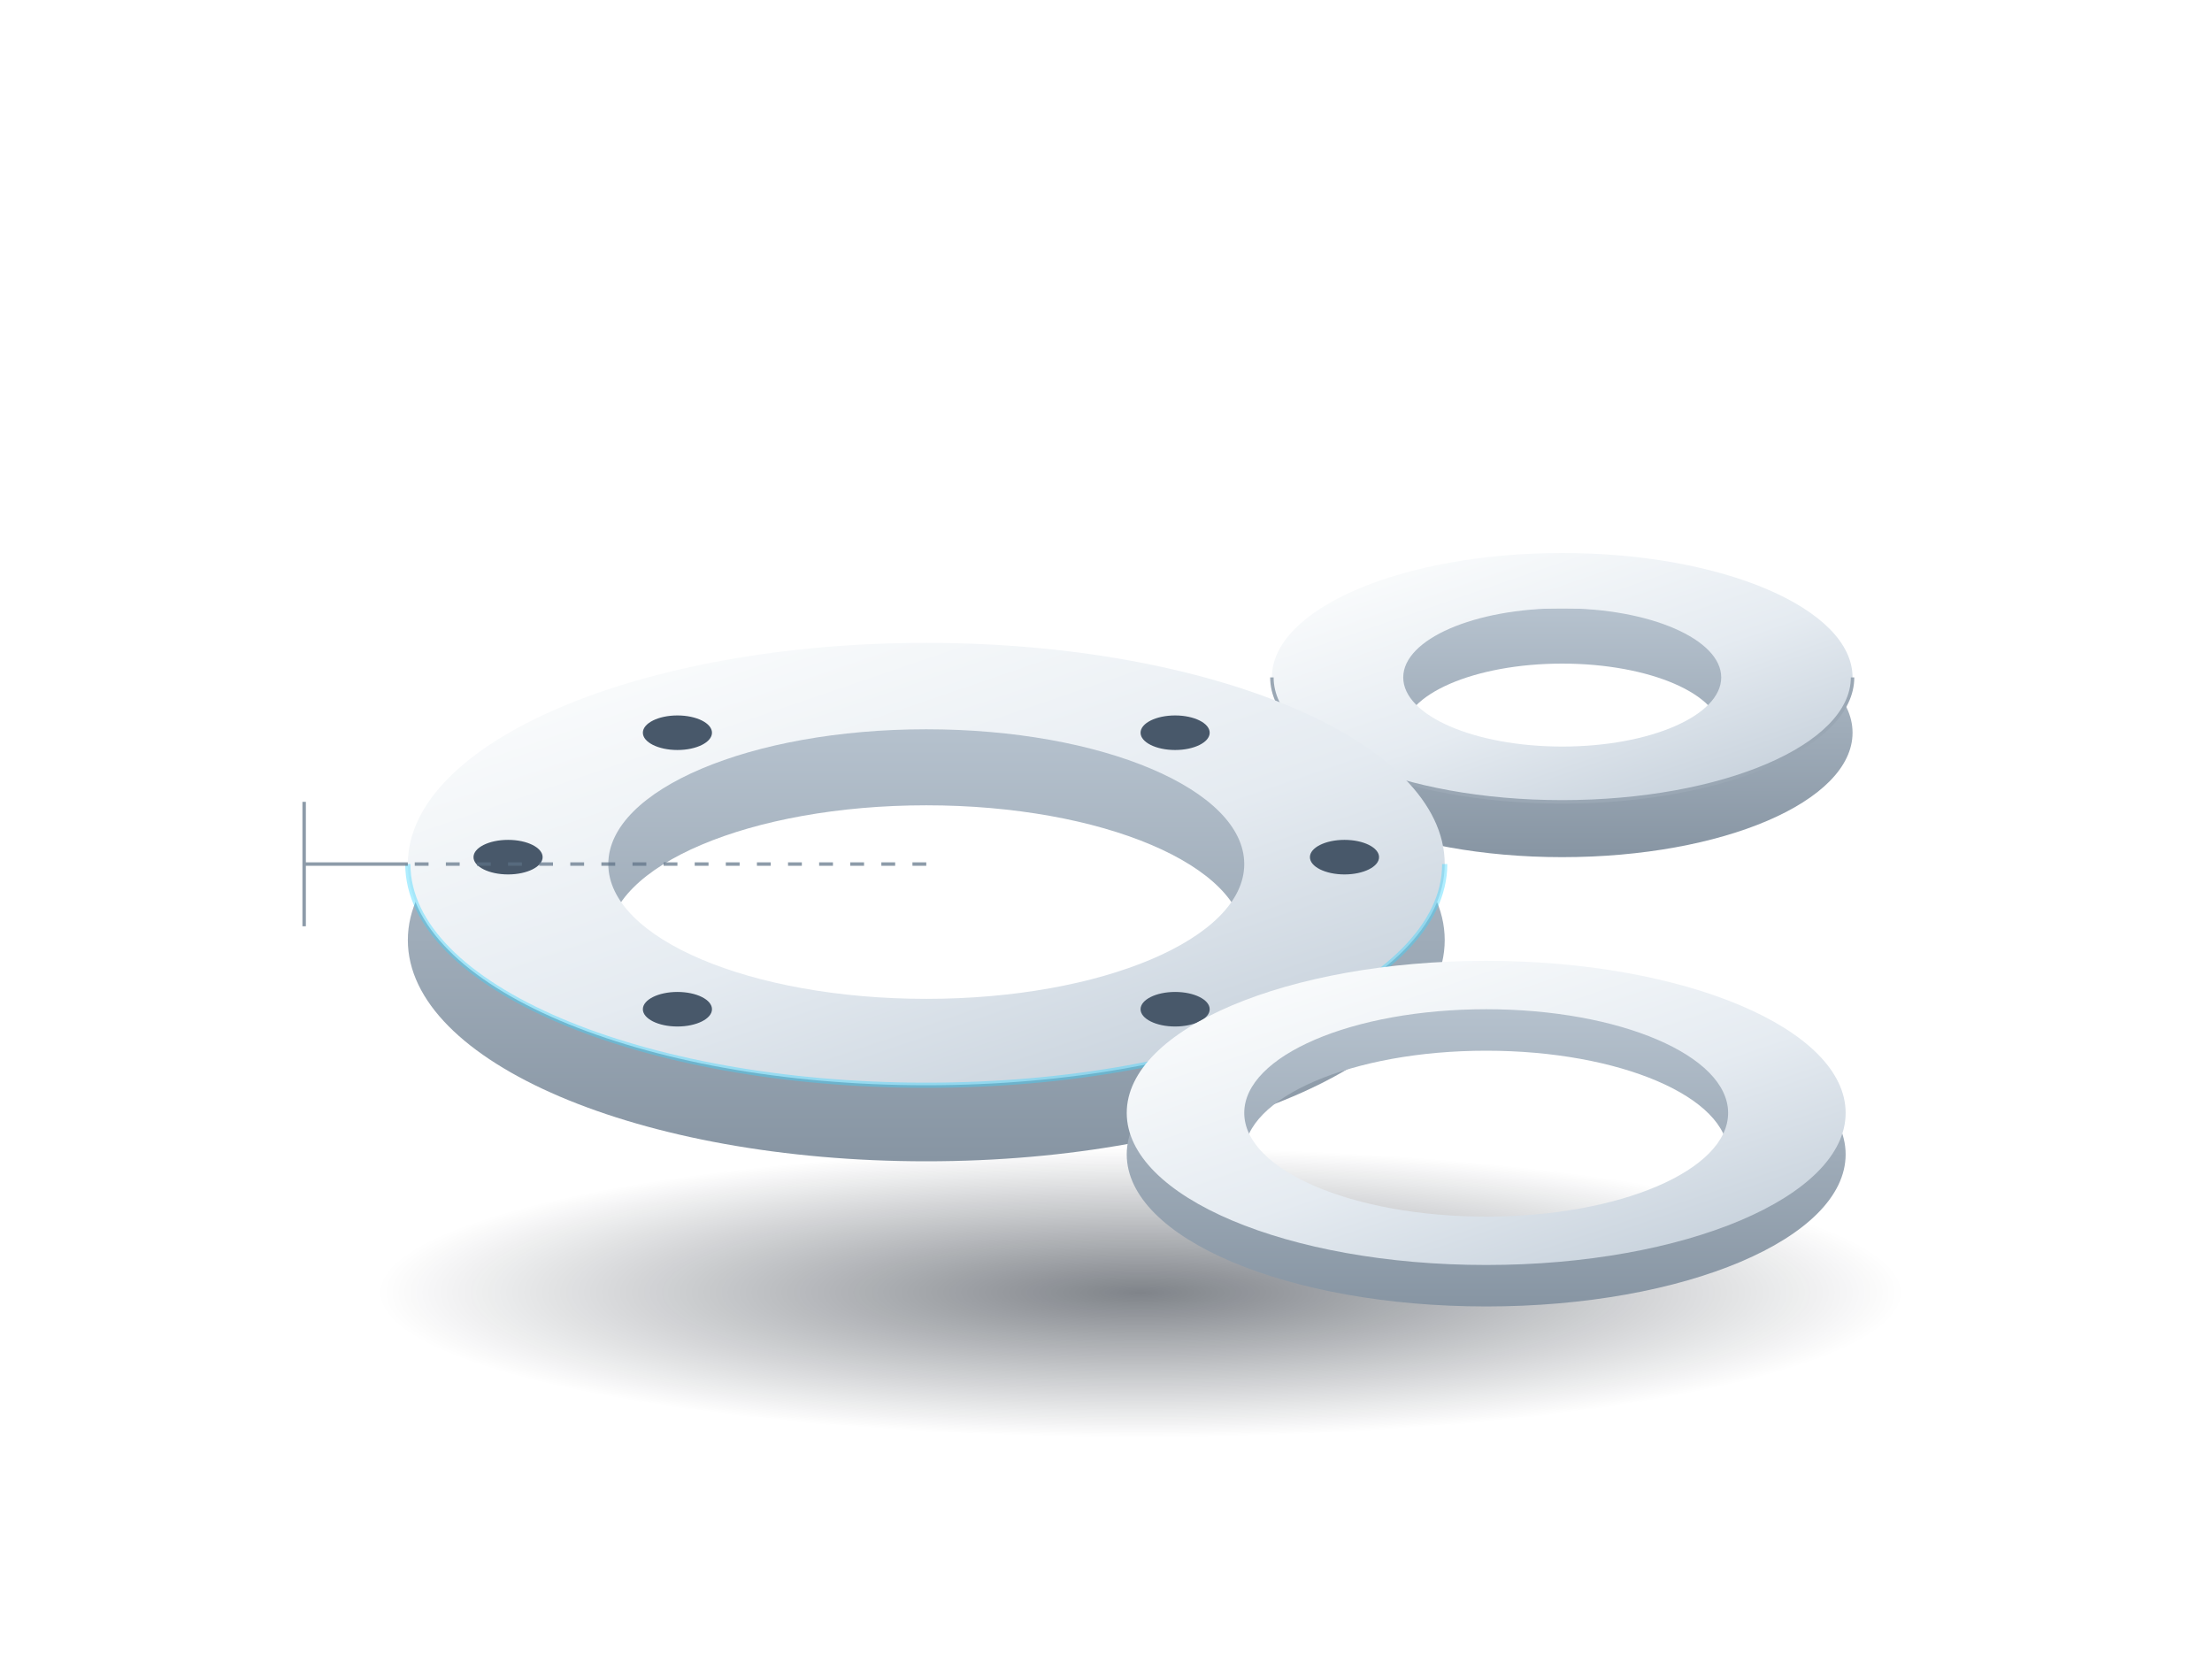
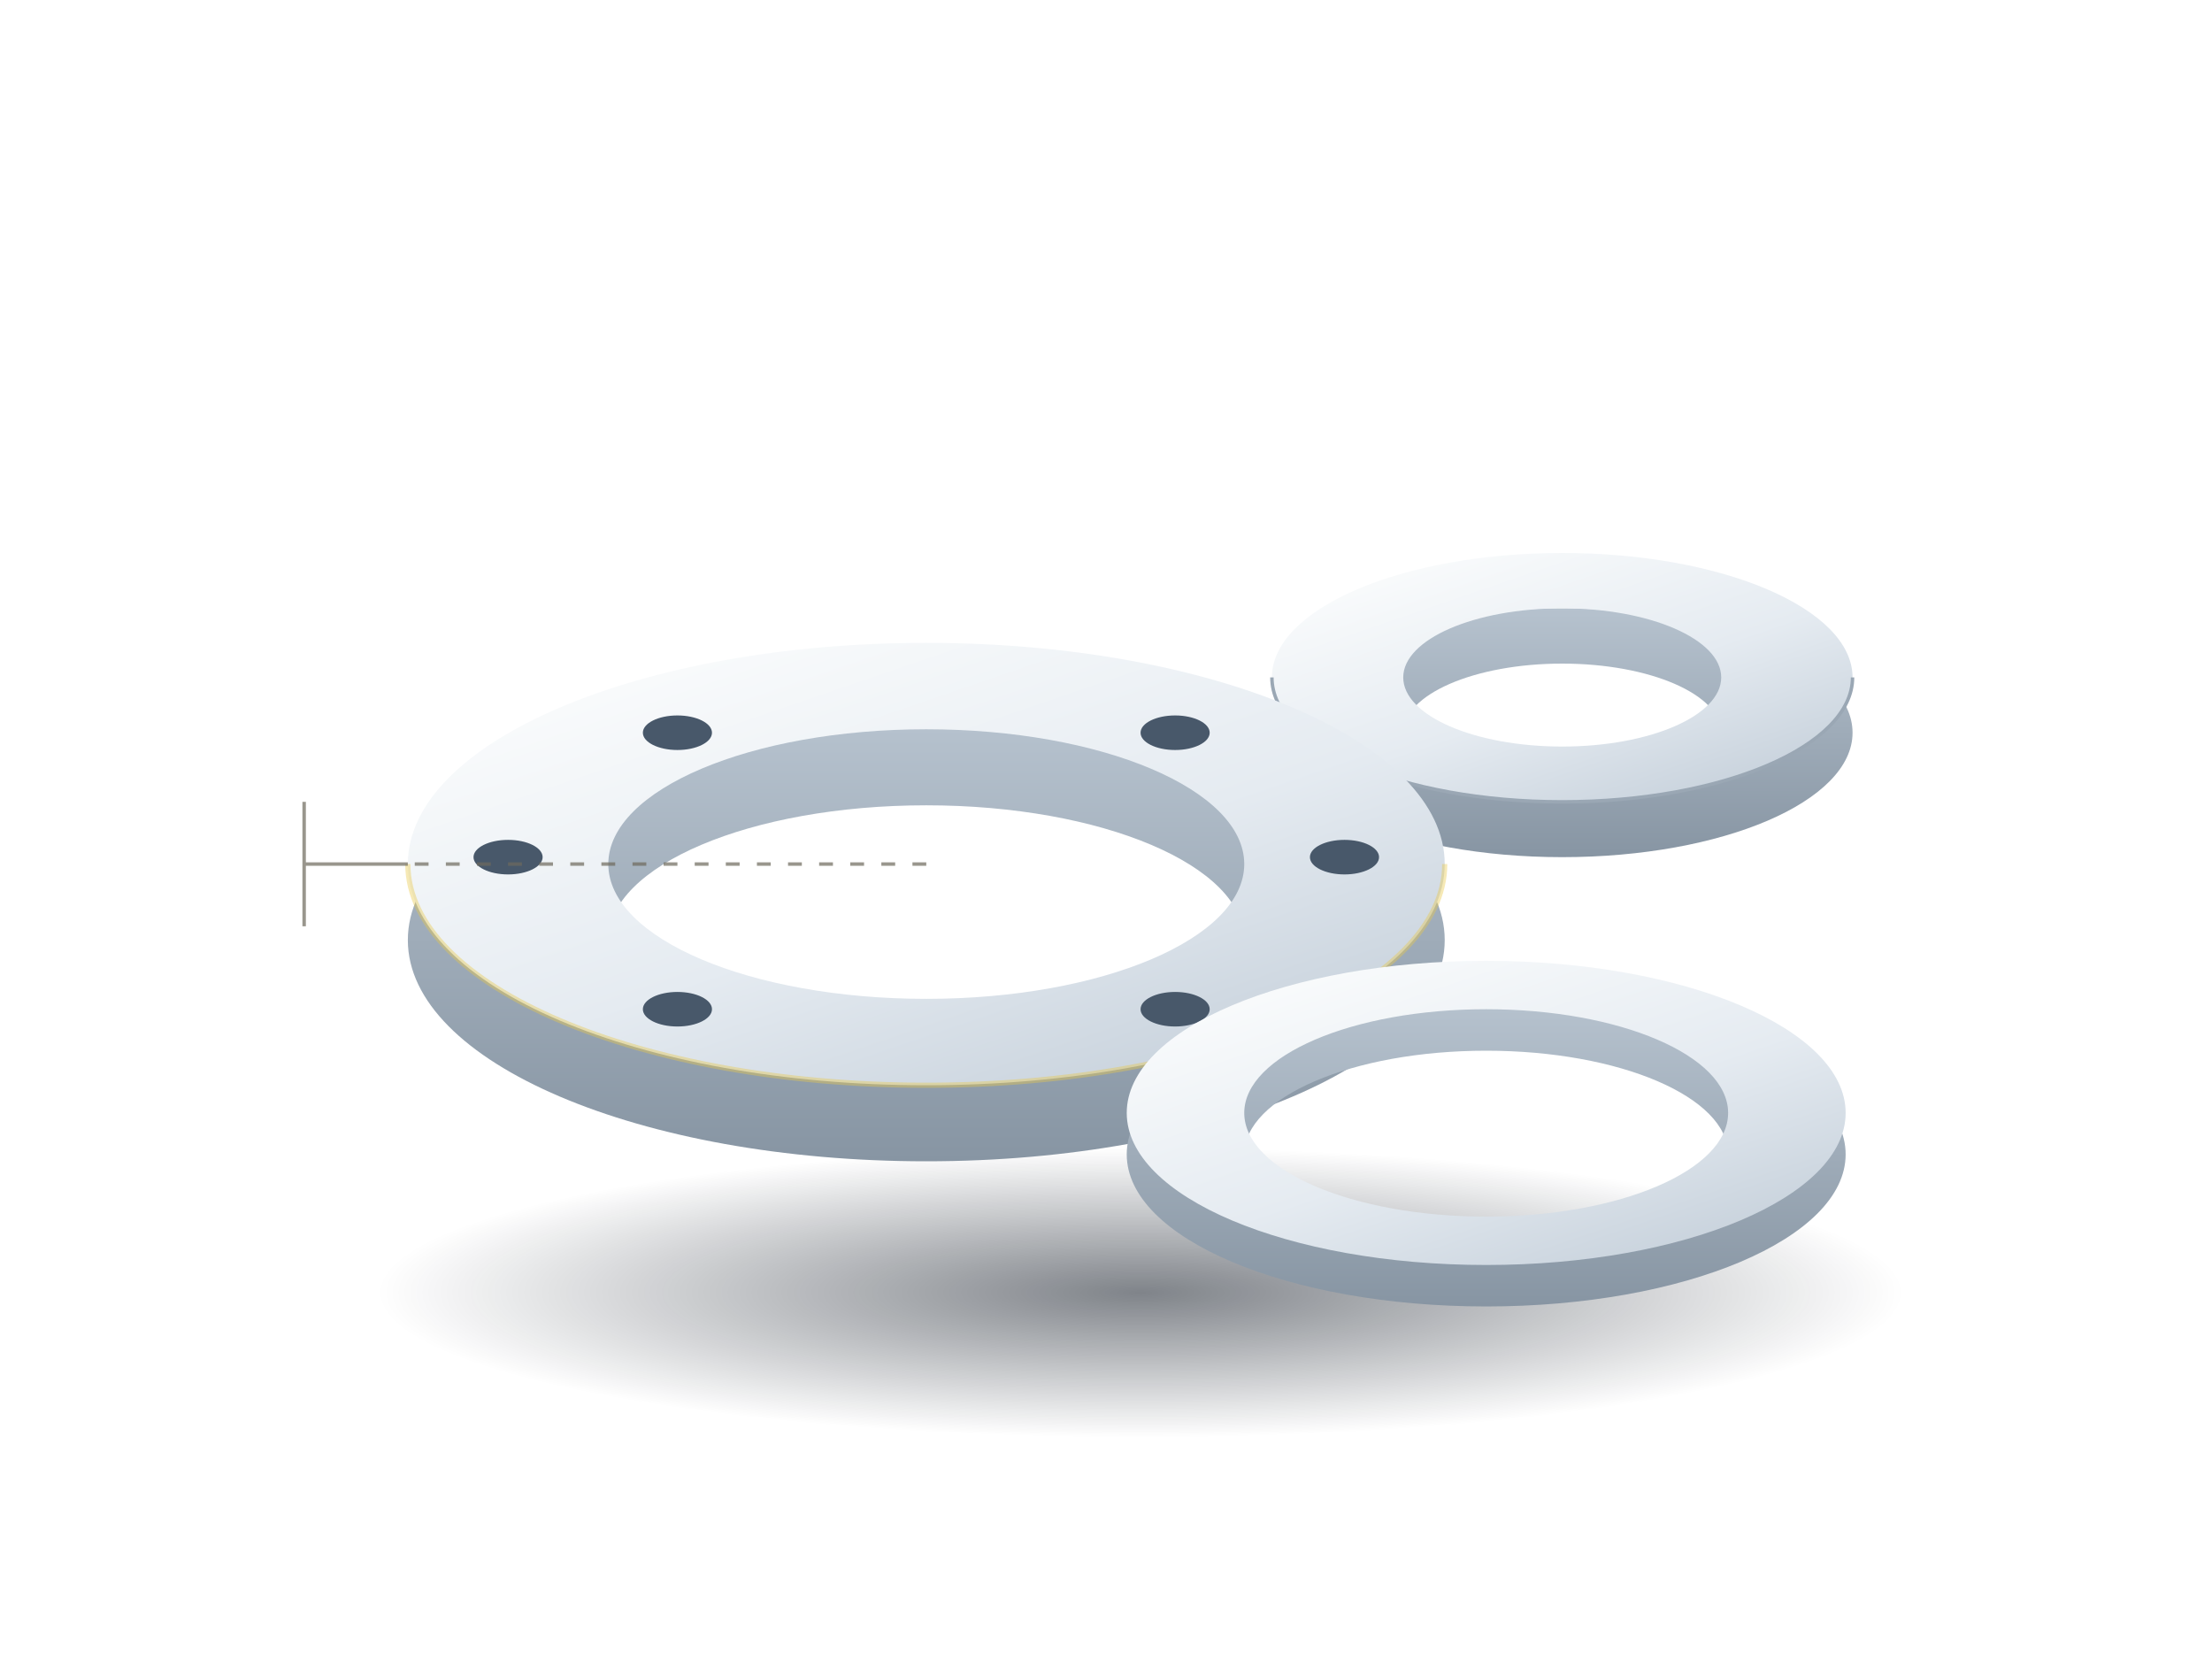
<svg xmlns="http://www.w3.org/2000/svg" viewBox="0 0 640 480" role="img" aria-label="Technical render of PTFE rings and flange gaskets with bolt holes">
  <defs>
    <linearGradient id="face" x1="0.1" y1="0" x2="0.9" y2="1">
      <stop offset="0" stop-color="#FDFEFE" />
      <stop offset="0.55" stop-color="#E5EBF1" />
      <stop offset="1" stop-color="#C2CDD8" />
    </linearGradient>
    <linearGradient id="band" x1="0" y1="0" x2="0" y2="1">
      <stop offset="0" stop-color="#B6C2CE" />
      <stop offset="1" stop-color="#8795A3" />
    </linearGradient>
    <radialGradient id="shadow" cx="0.5" cy="0.5" r="0.5">
      <stop offset="0" stop-color="#000814" stop-opacity="0.5" />
      <stop offset="1" stop-color="#000814" stop-opacity="0" />
    </radialGradient>
  </defs>
  <ellipse cx="330" cy="374" rx="220" ry="42" fill="url(#shadow)" />
  <g transform="translate(452 196)">
    <path d="M-84 0 a84,36 0 1 0 168,0 a84,36 0 1 0 -168,0 M-46 0 a46,20 0 1 0 92,0 a46,20 0 1 0 -92,0" fill="url(#band)" fill-rule="evenodd" transform="translate(0 16)" />
    <path d="M-84 0 a84,36 0 1 0 168,0 a84,36 0 1 0 -168,0 M-46 0 a46,20 0 1 0 92,0 a46,20 0 1 0 -92,0" fill="url(#face)" fill-rule="evenodd" />
    <path d="M-84 0 a84,36 0 1 0 168,0" fill="none" stroke="#9AA7B4" stroke-width="1" />
  </g>
  <g transform="translate(268 250)">
    <path d="M-150 0 a150,64 0 1 0 300,0 a150,64 0 1 0 -300,0 M-92 0 a92,39 0 1 0 184,0 a92,39 0 1 0 -184,0" fill="url(#band)" fill-rule="evenodd" transform="translate(0 22)" />
    <path d="M-150 0 a150,64 0 1 0 300,0 a150,64 0 1 0 -300,0 M-92 0 a92,39 0 1 0 184,0 a92,39 0 1 0 -184,0" fill="url(#face)" fill-rule="evenodd" />
    <g fill="#48586A">
      <ellipse cx="-121" cy="-2" rx="10" ry="5" />
      <ellipse cx="121" cy="-2" rx="10" ry="5" />
      <ellipse cx="-72" cy="-38" rx="10" ry="5" />
      <ellipse cx="72" cy="-38" rx="10" ry="5" />
      <ellipse cx="-72" cy="42" rx="10" ry="5" />
      <ellipse cx="72" cy="42" rx="10" ry="5" />
    </g>
-     <path d="M-150 0 a150,64 0 1 0 300,0" fill="none" stroke="#38D6FF" stroke-opacity="0.4" stroke-width="1.5" />
+     <path d="M-150 0 a150,64 0 1 0 300,0" fill="none" stroke="#E8C84A" stroke-opacity="0.4" stroke-width="1.5" />
  </g>
  <g transform="translate(430 322)">
    <path d="M-104 0 a104,44 0 1 0 208,0 a104,44 0 1 0 -208,0 M-70 0 a70,30 0 1 0 140,0 a70,30 0 1 0 -140,0" fill="url(#band)" fill-rule="evenodd" transform="translate(0 12)" />
    <path d="M-104 0 a104,44 0 1 0 208,0 a104,44 0 1 0 -208,0 M-70 0 a70,30 0 1 0 140,0 a70,30 0 1 0 -140,0" fill="url(#face)" fill-rule="evenodd" />
  </g>
-   <g stroke="#5C7185" stroke-width="1" fill="none" opacity="0.7">
+   <g stroke="#6E6A5C" stroke-width="1" fill="none" opacity="0.7">
    <path d="M118 250 L88 250 M88 232 L88 268" />
    <path d="M268 250 L118 250" stroke-dasharray="4 5" />
  </g>
</svg>
